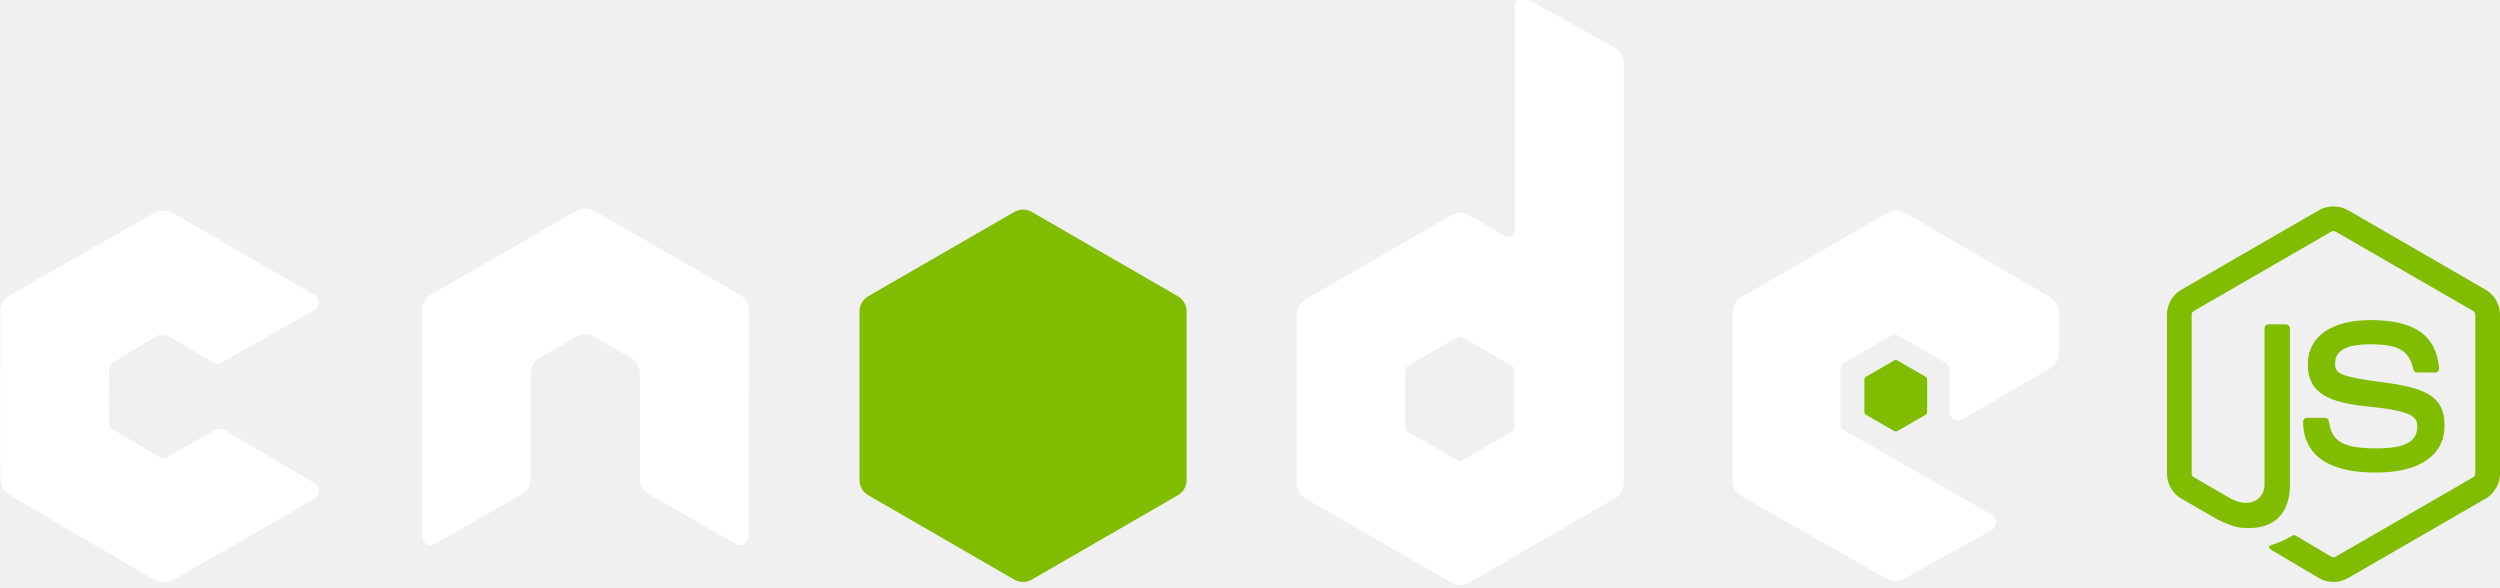
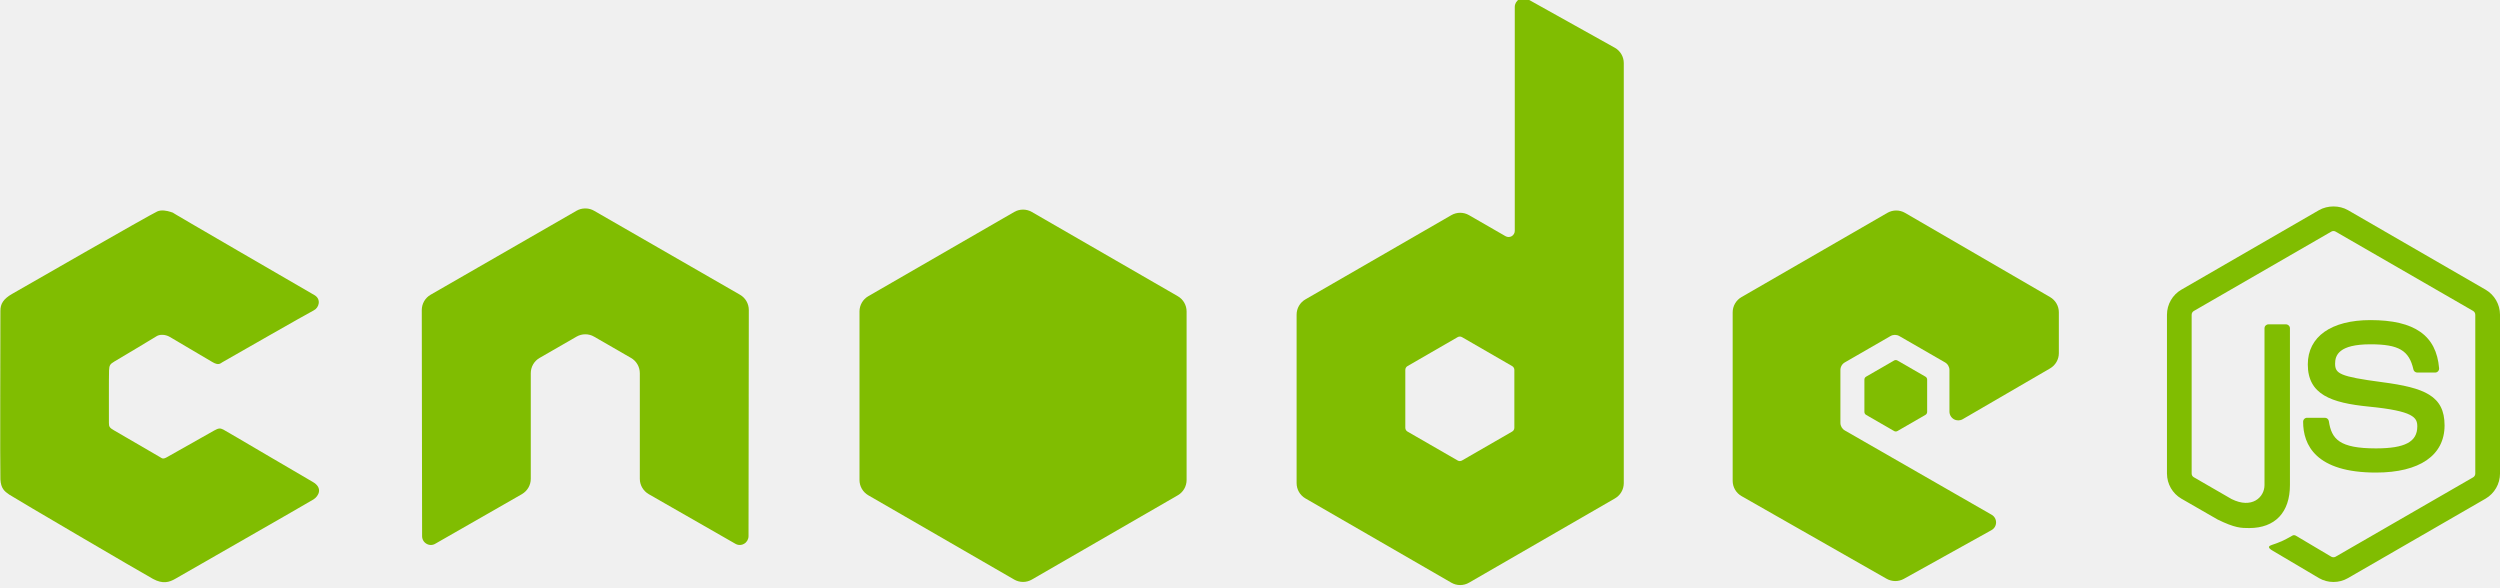
<svg xmlns="http://www.w3.org/2000/svg" version="1.1" id="图层_1" x="0px" y="0px" viewBox="0 0 427.3 100.4" enable-background="new 0 0 427.3 100.4" xml:space="preserve">
-   <path fill-rule="evenodd" clip-rule="evenodd" fill="#fff" d="M127.987,52.994c0-1.084-0.57-2.08-1.506-2.617l-24.937-14.352   c-0.422-0.248-0.895-0.377-1.373-0.396h-0.258c-0.477,0.019-0.949,0.148-1.377,0.396L73.598,50.377   c-0.929,0.537-1.508,1.533-1.508,2.617l0.055,38.644c0,0.538,0.279,1.038,0.752,1.301c0.463,0.278,1.035,0.278,1.496,0l14.821-8.485   c0.937-0.558,1.507-1.539,1.507-2.613V63.784c0-1.076,0.571-2.071,1.504-2.606l6.311-3.636c0.47-0.271,0.984-0.404,1.51-0.404   c0.513,0,1.041,0.133,1.498,0.404l6.308,3.636c0.934,0.535,1.506,1.53,1.506,2.606V81.84c0,1.074,0.578,2.062,1.51,2.613   l14.816,8.485c0.465,0.278,1.045,0.278,1.506,0c0.459-0.263,0.748-0.763,0.748-1.301L127.987,52.994z" />
-   <path fill-rule="evenodd" clip-rule="evenodd" fill="#fff" d="M261.147-0.129c-0.467-0.26-1.037-0.254-1.498,0.016   c-0.46,0.271-0.743,0.765-0.743,1.299v38.271c0,0.376-0.201,0.724-0.525,0.913c-0.326,0.188-0.729,0.188-1.056,0l-6.246-3.599   c-0.932-0.537-2.077-0.536-3.01,0.001L223.122,51.17c-0.933,0.537-1.506,1.532-1.506,2.607v28.801c0,1.076,0.573,2.07,1.505,2.609   l24.946,14.408c0.934,0.539,2.081,0.539,3.014,0l24.95-14.408c0.933-0.539,1.506-1.533,1.506-2.609V10.786   c0-1.092-0.591-2.099-1.545-2.631L261.147-0.129z M258.833,73.115c0,0.27-0.145,0.519-0.378,0.651l-8.564,4.938   c-0.233,0.135-0.521,0.135-0.752,0l-8.566-4.938c-0.232-0.133-0.377-0.382-0.377-0.651v-9.891c0-0.269,0.145-0.517,0.376-0.651   l8.566-4.947c0.232-0.135,0.52-0.135,0.754,0l8.564,4.947c0.232,0.135,0.377,0.383,0.377,0.651V73.115z" />
-   <path fill-rule="evenodd" clip-rule="evenodd" fill="#fff" d="M350.4,62.966c0.928-0.539,1.499-1.531,1.499-2.604v-6.979   c0-1.073-0.571-2.066-1.5-2.605l-24.787-14.392c-0.934-0.542-2.084-0.543-3.02-0.004l-24.938,14.397   c-0.933,0.539-1.506,1.533-1.506,2.609v28.793c0,1.083,0.58,2.081,1.521,2.616l24.783,14.122c0.914,0.522,2.034,0.527,2.954,0.018   l14.989-8.332c0.477-0.266,0.772-0.765,0.774-1.308c0.004-0.543-0.285-1.046-0.755-1.315L315.32,73.576   c-0.47-0.268-0.758-0.767-0.758-1.306v-9.024c0-0.538,0.287-1.036,0.755-1.304l7.811-4.504c0.464-0.268,1.039-0.268,1.503,0   l7.815,4.504c0.467,0.268,0.754,0.766,0.754,1.304v7.101c0,0.538,0.288,1.036,0.755,1.306c0.467,0.269,1.042,0.267,1.508-0.003   L350.4,62.966z" />
+   <path fill-rule="evenodd" clip-rule="evenodd" fill="#80bd01" d="M127.987,52.994c0-1.084-0.57-2.08-1.506-2.617l-24.937-14.352   c-0.422-0.248-0.895-0.377-1.373-0.396h-0.258c-0.477,0.019-0.949,0.148-1.377,0.396L73.598,50.377   c-0.929,0.537-1.508,1.533-1.508,2.617l0.055,38.644c0,0.538,0.279,1.038,0.752,1.301c0.463,0.278,1.035,0.278,1.496,0l14.821-8.485   c0.937-0.558,1.507-1.539,1.507-2.613V63.784c0-1.076,0.571-2.071,1.504-2.606l6.311-3.636c0.47-0.271,0.984-0.404,1.51-0.404   c0.513,0,1.041,0.133,1.498,0.404l6.308,3.636c0.934,0.535,1.506,1.53,1.506,2.606V81.84c0,1.074,0.578,2.062,1.51,2.613   l14.816,8.485c0.465,0.278,1.045,0.278,1.506,0c0.459-0.263,0.748-0.763,0.748-1.301L127.987,52.994z" />
+   <path fill-rule="evenodd" clip-rule="evenodd" fill="#80bd01" d="M261.147-0.129c-0.467-0.26-1.037-0.254-1.498,0.016   c-0.46,0.271-0.743,0.765-0.743,1.299v38.271c0,0.376-0.201,0.724-0.525,0.913c-0.326,0.188-0.729,0.188-1.056,0l-6.246-3.599   c-0.932-0.537-2.077-0.536-3.01,0.001L223.122,51.17c-0.933,0.537-1.506,1.532-1.506,2.607v28.801c0,1.076,0.573,2.07,1.505,2.609   l24.946,14.408c0.934,0.539,2.081,0.539,3.014,0l24.95-14.408c0.933-0.539,1.506-1.533,1.506-2.609V10.786   c0-1.092-0.591-2.099-1.545-2.631L261.147-0.129z M258.833,73.115c0,0.27-0.145,0.519-0.378,0.651l-8.564,4.938   c-0.233,0.135-0.521,0.135-0.752,0l-8.566-4.938c-0.232-0.133-0.377-0.382-0.377-0.651v-9.891c0-0.269,0.145-0.517,0.376-0.651   l8.566-4.947c0.232-0.135,0.52-0.135,0.754,0l8.564,4.947c0.232,0.135,0.377,0.383,0.377,0.651V73.115z" />
+   <path fill-rule="evenodd" clip-rule="evenodd" fill="#80bd01" d="M350.4,62.966c0.928-0.539,1.499-1.531,1.499-2.604v-6.979   c0-1.073-0.571-2.066-1.5-2.605l-24.787-14.392c-0.934-0.542-2.084-0.543-3.02-0.004l-24.938,14.397   c-0.933,0.539-1.506,1.533-1.506,2.609v28.793c0,1.083,0.58,2.081,1.521,2.616l24.783,14.122c0.914,0.522,2.034,0.527,2.954,0.018   l14.989-8.332c0.477-0.266,0.772-0.765,0.774-1.308c0.004-0.543-0.285-1.046-0.755-1.315L315.32,73.576   c-0.47-0.268-0.758-0.767-0.758-1.306v-9.024c0-0.538,0.287-1.036,0.755-1.304l7.811-4.504c0.464-0.268,1.039-0.268,1.503,0   l7.815,4.504c0.467,0.268,0.754,0.766,0.754,1.304v7.101c0,0.538,0.288,1.036,0.755,1.306c0.467,0.269,1.042,0.267,1.508-0.003   L350.4,62.966z" />
  <path fill-rule="evenodd" clip-rule="evenodd" fill="#80bd01" d="M173.35,36.23c0.932-0.538,2.08-0.538,3.012,0l24.943,14.395   c0.934,0.537,1.508,1.532,1.508,2.609v28.811c0,1.077-0.574,2.071-1.506,2.61l-24.944,14.405c-0.933,0.538-2.081,0.538-3.014,0   l-24.938-14.405c-0.932-0.539-1.506-1.533-1.506-2.61V53.233c0-1.076,0.574-2.071,1.507-2.608L173.35,36.23z" />
  <path fill="#80bd01" d="M398.833,99.472c-0.859,0-1.716-0.225-2.468-0.66l-7.853-4.646c-1.172-0.656-0.601-0.888-0.213-1.023   c1.563-0.543,1.881-0.668,3.551-1.614c0.173-0.099,0.404-0.062,0.584,0.045l6.033,3.582c0.219,0.121,0.526,0.121,0.728,0   l23.522-13.577c0.219-0.125,0.358-0.376,0.358-0.636V53.796c0-0.265-0.14-0.513-0.364-0.647l-23.513-13.565   c-0.217-0.127-0.506-0.127-0.724,0L374.97,53.152c-0.229,0.131-0.373,0.386-0.373,0.644v27.146c0,0.26,0.144,0.506,0.371,0.629   l6.442,3.722c3.496,1.748,5.638-0.31,5.638-2.379v-26.8c0-0.379,0.305-0.678,0.683-0.678h2.983c0.373,0,0.682,0.299,0.682,0.678   v26.8c0,4.666-2.541,7.342-6.965,7.342c-1.36,0-2.43,0-5.418-1.472l-6.168-3.551c-1.524-0.882-2.467-2.528-2.467-4.291V53.796   c0-1.763,0.942-3.41,2.467-4.287l23.521-13.592c1.489-0.841,3.468-0.841,4.944,0l23.519,13.592c1.524,0.882,2.472,2.524,2.472,4.287   v27.146c0,1.763-0.947,3.403-2.472,4.291L401.31,98.812C400.558,99.247,399.703,99.472,398.833,99.472" />
  <path fill="#80bd01" d="M406.099,80.771c-10.294,0-12.449-4.725-12.449-8.687c0-0.377,0.303-0.678,0.68-0.678h3.041   c0.339,0,0.623,0.243,0.675,0.575c0.459,3.097,1.828,4.658,8.054,4.658c4.954,0,7.064-1.121,7.064-3.75   c0-1.515-0.598-2.64-8.299-3.394c-6.437-0.638-10.416-2.06-10.416-7.208c0-4.745,4-7.576,10.707-7.576   c7.535,0,11.263,2.615,11.736,8.227c0.018,0.193-0.052,0.379-0.181,0.523c-0.129,0.135-0.308,0.217-0.498,0.217h-3.052   c-0.317,0-0.596-0.225-0.661-0.531c-0.731-3.258-2.513-4.299-7.345-4.299c-5.41,0-6.039,1.885-6.039,3.297   c0,1.711,0.742,2.209,8.047,3.176c7.229,0.955,10.662,2.309,10.662,7.39C417.825,77.836,413.551,80.771,406.099,80.771" />
  <path fill-rule="evenodd" clip-rule="evenodd" fill="#80bd01" d="M323.735,61.618c0.179-0.104,0.398-0.104,0.577,0l4.787,2.762   c0.18,0.103,0.289,0.294,0.289,0.5v5.527c0,0.207-0.109,0.397-0.289,0.501l-4.787,2.763c-0.179,0.103-0.398,0.103-0.577,0   l-4.783-2.763c-0.18-0.104-0.289-0.294-0.289-0.501V64.88c0-0.206,0.109-0.397,0.289-0.5L323.735,61.618z" />
-   <path fill-rule="evenodd" clip-rule="evenodd" fill="#fff" d="M36.28,61.87c1.098,0.65,1.358,0.255,1.742,0.035   c0.385-0.221,14.695-8.411,15.606-8.857c0.912-0.446,1.315-1.915,0.114-2.61c-1.201-0.697-25.41-14.721-24.241-14.12   c1.259,0.646-1.202-0.829-2.626-0.175C25.45,36.797,3.644,49.335,2.098,50.218c-1.545,0.883-2.032,1.731-2.027,2.907   c0.004,1.176-0.078,27.253,0,28.801c0.078,1.548,0.69,2.052,1.506,2.609c0.816,0.558,22.901,13.505,24.572,14.41   c1.671,0.907,2.768,0.597,3.853-0.04c1.085-0.639,22.727-13.003,23.593-13.554c0.866-0.551,1.653-1.969-0.157-2.992   c-1.811-1.022-14.779-8.693-15.279-8.943s-0.796-0.255-1.52,0.151c-0.724,0.408-7.222,4.062-8.013,4.524s-0.904,0.254-1.283,0.033   c-0.378-0.222-7.085-4.135-7.859-4.571s-0.866-0.656-0.868-1.25c-0.001-0.593-0.018-8.121,0.023-8.998   c0.04-0.877,0.165-1.074,0.962-1.548c0.797-0.474,6.695-3.978,7.166-4.293c0.47-0.315,1.459-0.345,2.231,0.108   C29.77,58.024,35.182,61.219,36.28,61.87" />
+   <path fill-rule="evenodd" clip-rule="evenodd" fill="#80bd01" d="M36.28,61.87c1.098,0.65,1.358,0.255,1.742,0.035   c0.385-0.221,14.695-8.411,15.606-8.857c0.912-0.446,1.315-1.915,0.114-2.61c-1.201-0.697-25.41-14.721-24.241-14.12   c1.259,0.646-1.202-0.829-2.626-0.175C25.45,36.797,3.644,49.335,2.098,50.218c-1.545,0.883-2.032,1.731-2.027,2.907   c0.004,1.176-0.078,27.253,0,28.801c0.078,1.548,0.69,2.052,1.506,2.609c0.816,0.558,22.901,13.505,24.572,14.41   c1.671,0.907,2.768,0.597,3.853-0.04c1.085-0.639,22.727-13.003,23.593-13.554c0.866-0.551,1.653-1.969-0.157-2.992   c-1.811-1.022-14.779-8.693-15.279-8.943s-0.796-0.255-1.52,0.151c-0.724,0.408-7.222,4.062-8.013,4.524s-0.904,0.254-1.283,0.033   c-0.378-0.222-7.085-4.135-7.859-4.571s-0.866-0.656-0.868-1.25c-0.001-0.593-0.018-8.121,0.023-8.998   c0.04-0.877,0.165-1.074,0.962-1.548c0.797-0.474,6.695-3.978,7.166-4.293c0.47-0.315,1.459-0.345,2.231,0.108   C29.77,58.024,35.182,61.219,36.28,61.87" />
</svg>
